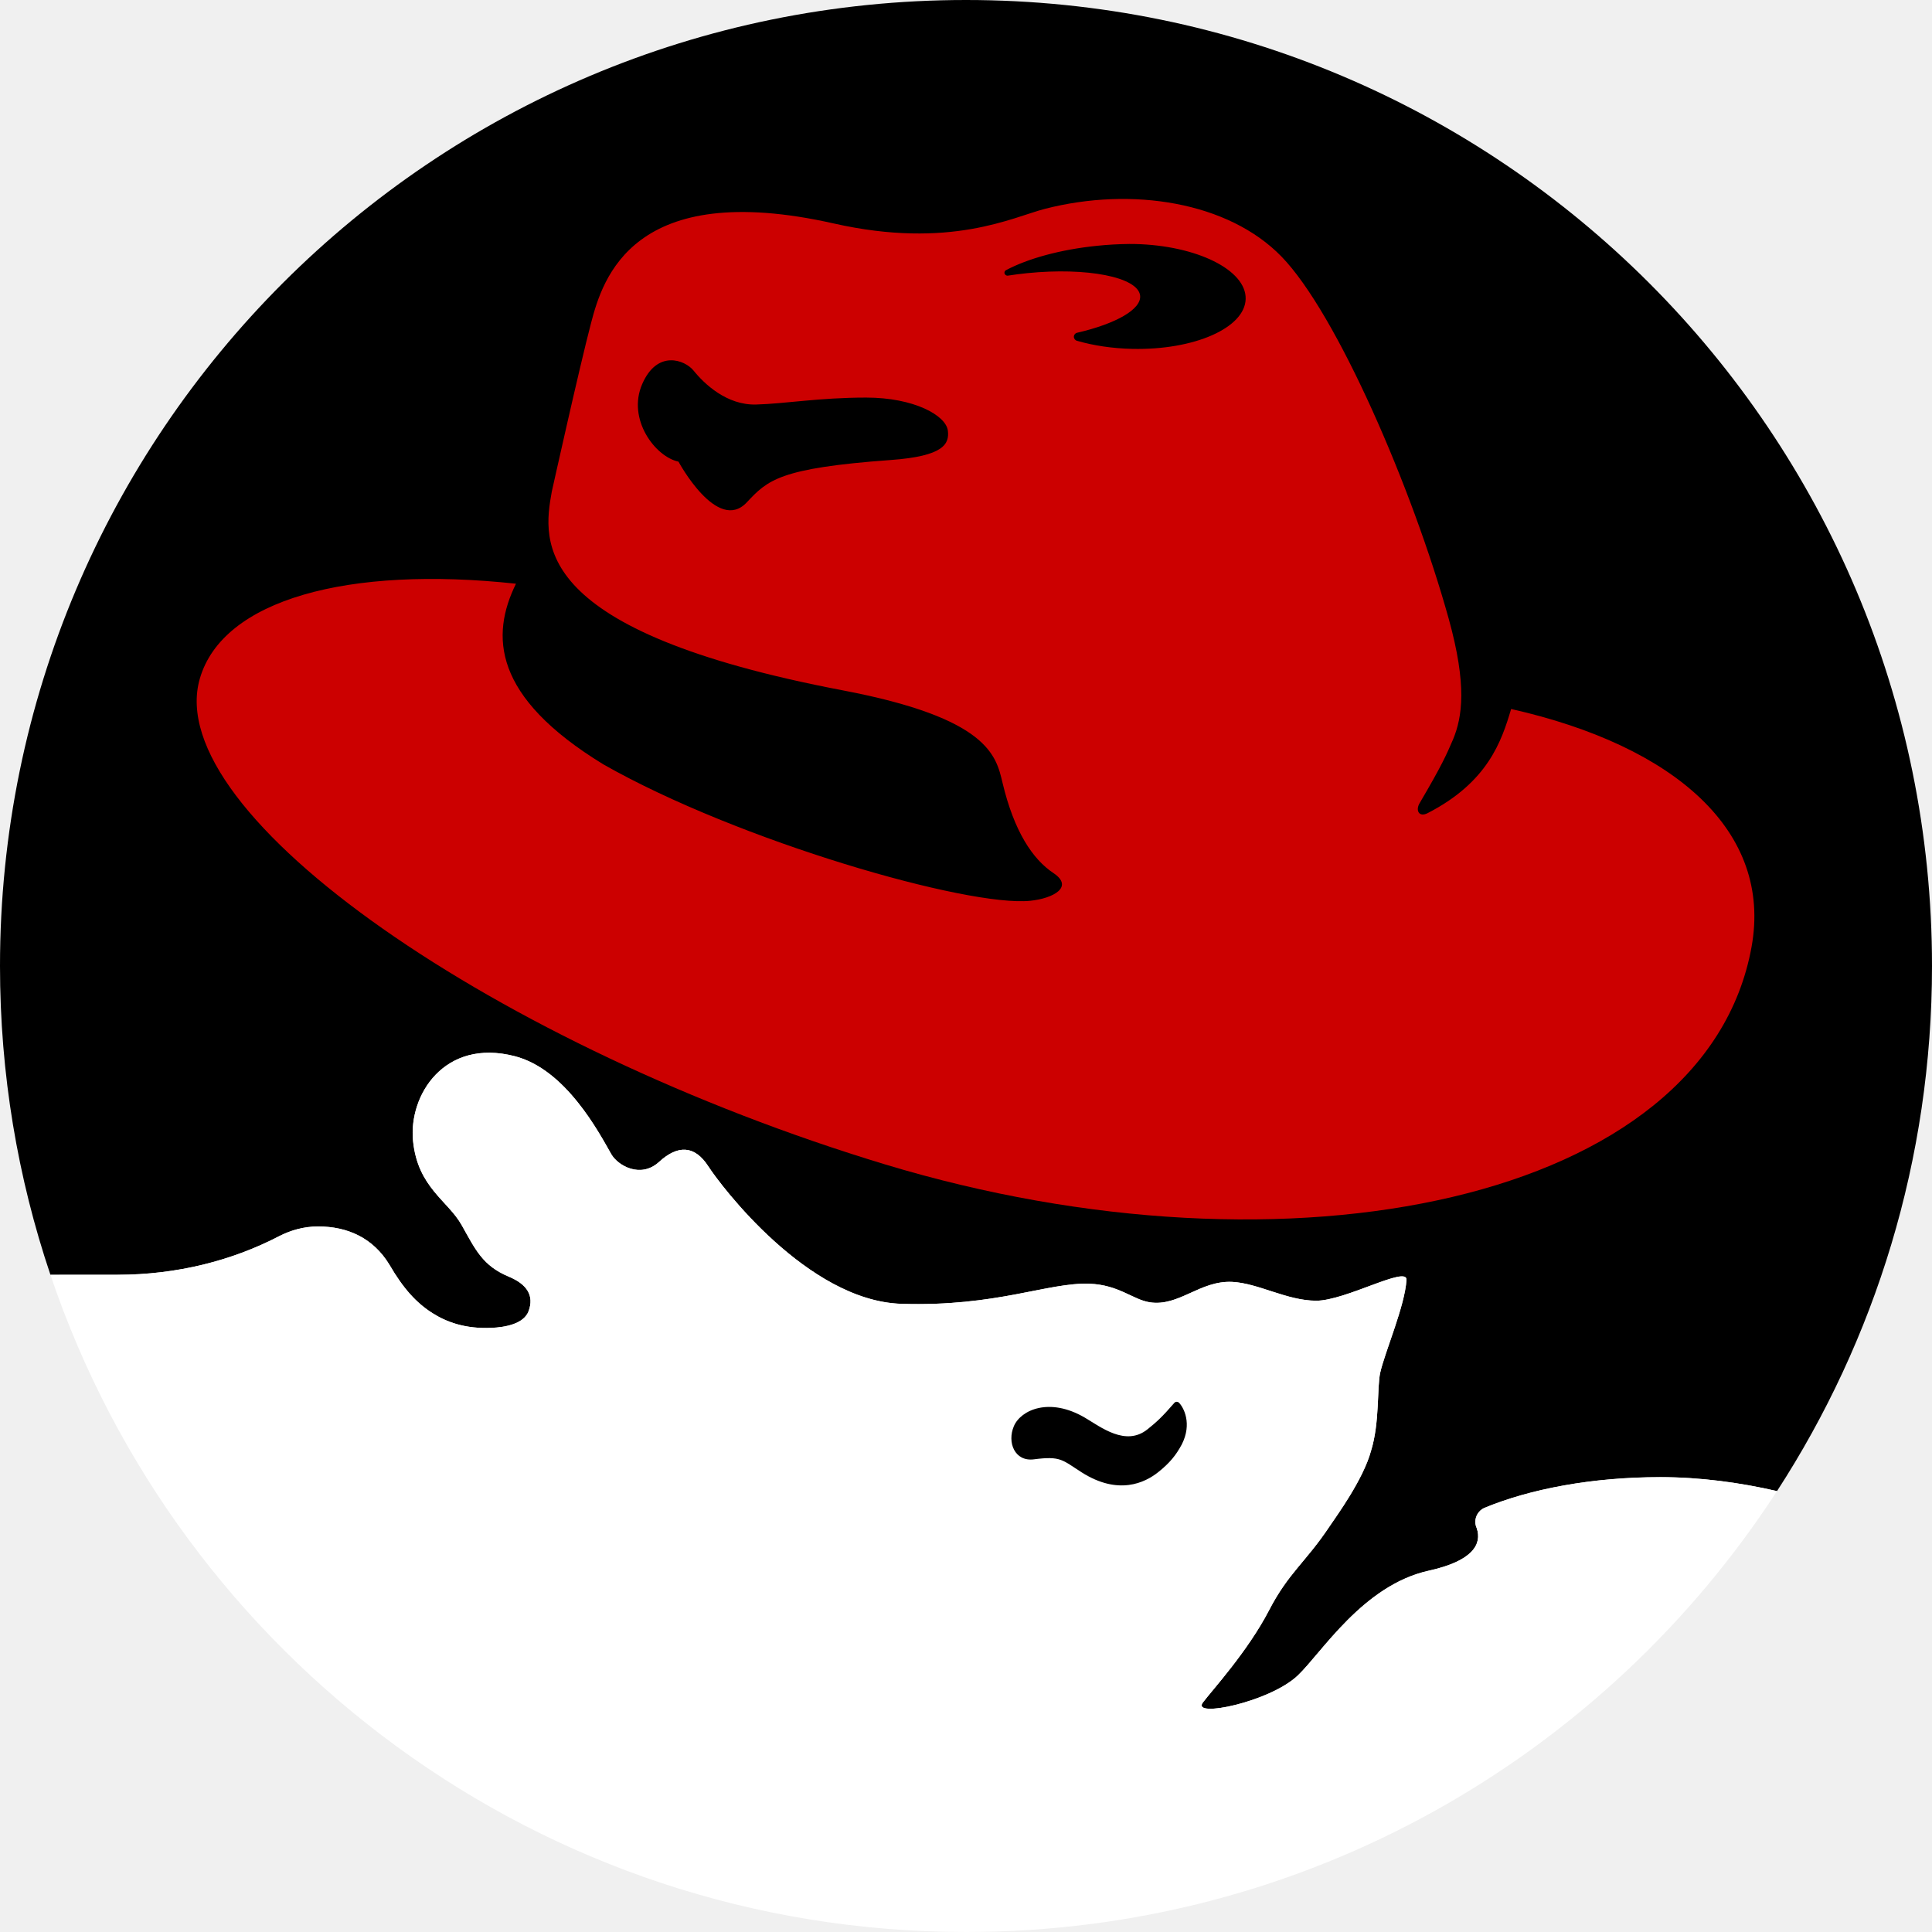
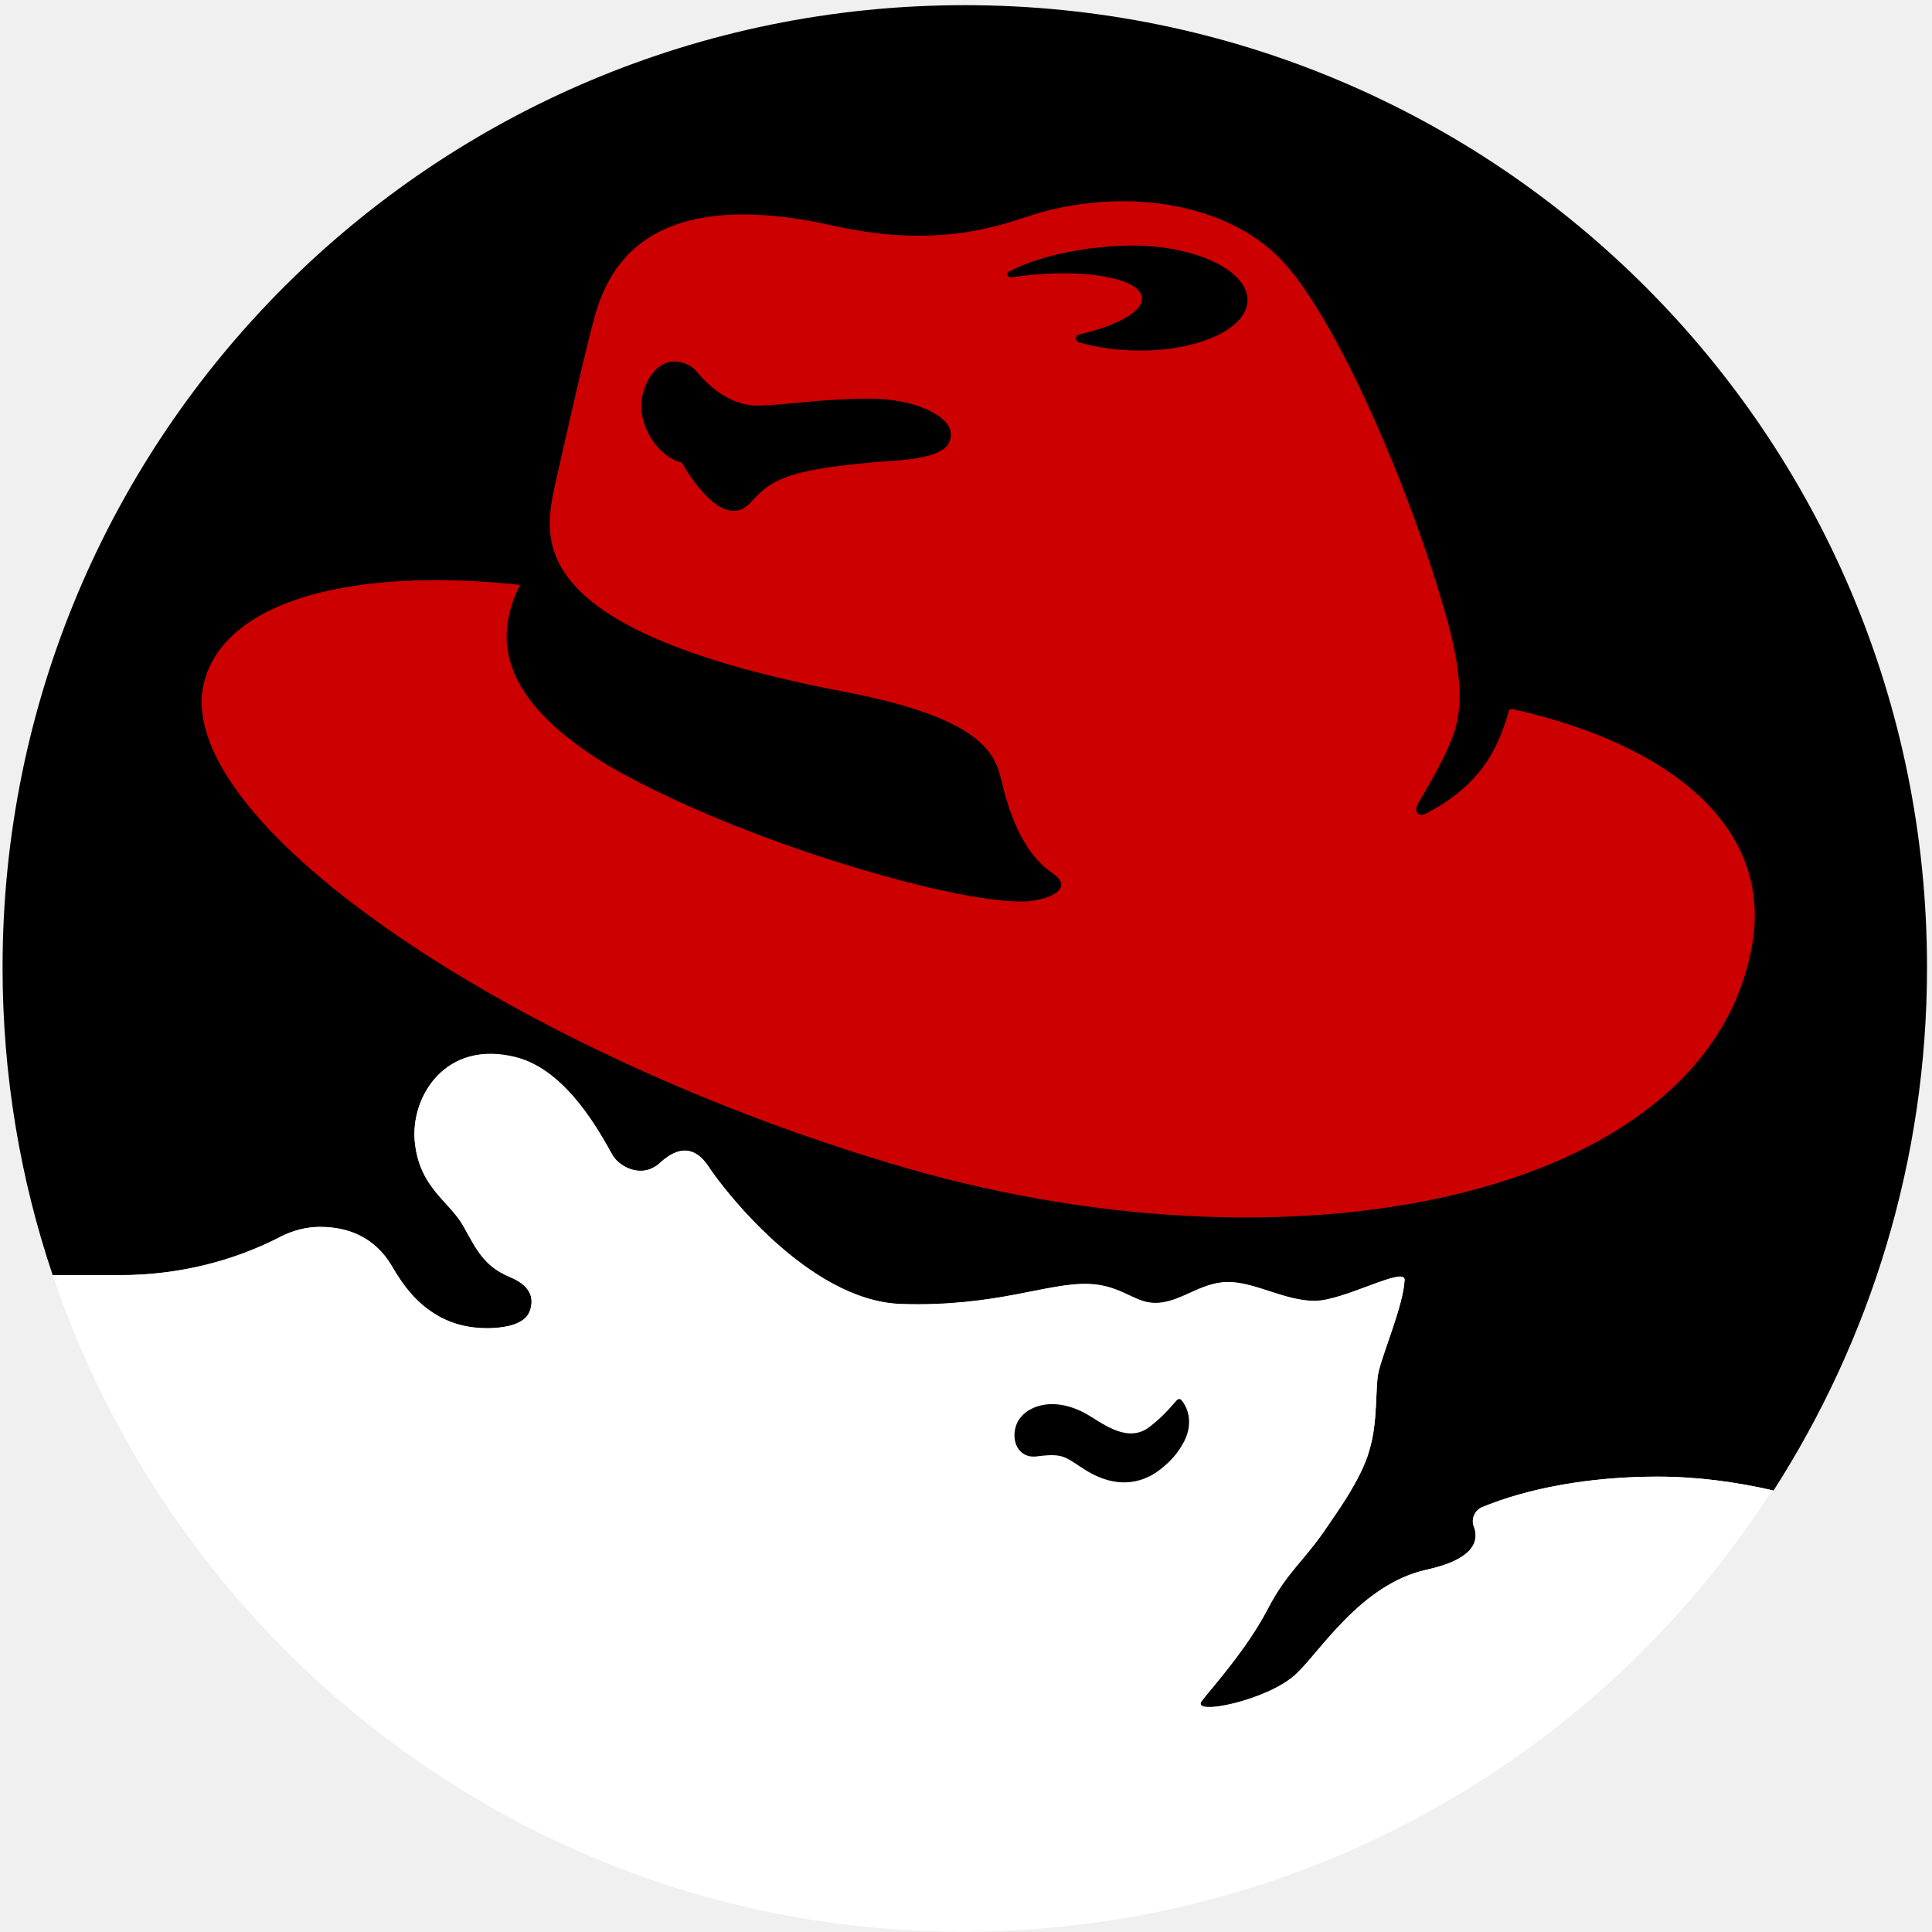
- <svg xmlns="http://www.w3.org/2000/svg" width="2500" height="2500" viewBox="0 0 256 256" preserveAspectRatio="xMidYMid">
-   <path d="M235.463 197.578c-4.935-1.135-10.169-1.842-15.465-1.842-9.051 0-17.286 1.566-23.366 4.092a2.061 2.061 0 0 0-1.146 1.829c0 .287.074.586.186.829.717 2.085-.465 4.345-6.343 5.639-8.718 1.913-14.222 10.907-17.375 13.898-3.698 3.51-14.14 5.669-12.57 3.577 1.229-1.637 5.931-6.744 8.791-12.264 2.557-4.932 4.834-6.333 7.97-11.039.923-1.381 4.49-6.228 5.527-10.065 1.166-3.745.772-8.441 1.22-10.374.64-2.789 3.274-8.846 3.473-12.261.114-1.937-8.071 2.755-11.955 2.755-3.884 0-7.67-2.321-11.139-2.493-4.295-.202-7.054 3.312-10.941 2.698-2.22-.35-4.086-2.304-7.966-2.452-5.521-.202-12.268 3.066-24.937 2.661-12.466-.404-23.979-15.75-25.553-18.189-1.839-2.867-4.089-2.867-6.541-.62s-5.474.485-6.336-1.021c-1.634-2.863-6.006-11.227-12.776-12.978-9.361-2.425-14.104 5.184-13.488 11.24.624 6.148 4.598 7.869 6.441 11.136 1.836 3.271 2.779 5.383 6.238 6.831 2.456 1.018 3.369 2.534 2.638 4.548-.64 1.755-3.194 2.156-4.871 2.236-3.567.169-6.067-.798-7.892-1.963-2.119-1.348-3.844-3.227-5.696-6.417-2.143-3.517-5.514-5.049-9.445-5.049-1.873 0-3.625.495-5.181 1.296-6.157 3.2-13.49 5.1-21.383 5.1l-8.899.004C2.348 156.072 0 142.312 0 128.003 0 57.307 57.31 0 128.003 0 198.696 0 256 57.307 256 128.003c0 25.651-7.545 49.543-20.537 69.575" />
-   <path d="M235.463 197.575c-4.935-1.135-10.169-1.85-15.465-1.85-9.051 0-17.286 1.57-23.366 4.1a2.057 2.057 0 0 0-1.146 1.829c0 .29.074.586.186.832.717 2.082-.465 4.338-6.343 5.632-8.718 1.917-14.222 10.91-17.375 13.895-3.698 3.516-14.14 5.675-12.57 3.58 1.229-1.633 5.931-6.74 8.791-12.257 2.557-4.932 4.834-6.34 7.97-11.042.923-1.378 4.49-6.228 5.527-10.065 1.166-3.742.772-8.441 1.22-10.375.64-2.792 3.274-8.845 3.473-12.267.114-1.931-8.071 2.762-11.955 2.762-3.884 0-7.67-2.325-11.139-2.493-4.295-.202-7.054 3.311-10.941 2.701-2.22-.357-4.086-2.314-7.966-2.458-5.521-.199-12.268 3.068-24.937 2.661-12.466-.405-23.979-15.751-25.553-18.193-1.839-2.86-4.089-2.86-6.541-.613-2.452 2.246-5.474.481-6.336-1.028-1.634-2.856-6.006-11.22-12.776-12.975-9.361-2.425-14.104 5.187-13.488 11.244.624 6.147 4.598 7.869 6.441 11.136 1.836 3.271 2.779 5.379 6.238 6.824 2.456 1.024 3.369 2.537 2.638 4.555-.64 1.751-3.194 2.152-4.871 2.233-3.567.172-6.067-.799-7.892-1.957-2.119-1.358-3.844-3.231-5.696-6.424-2.143-3.517-5.514-5.056-9.445-5.056-1.873 0-3.625.502-5.181 1.3-6.157 3.21-13.49 5.107-21.383 5.107l-8.899.003C23.747 219.544 71.619 256 128.003 256c45.039 0 84.645-23.259 107.46-58.425" fill="#FFF" />
-   <path d="M156.194 185.839c.656.643 1.792 2.803.404 5.545-.778 1.451-1.614 2.475-3.112 3.671-1.799 1.442-5.319 3.109-10.146.047-2.597-1.647-2.752-2.199-6.336-1.734-2.56.333-3.578-2.251-2.658-4.4.92-2.142 4.702-3.877 9.405-1.121 2.112 1.243 5.413 3.863 8.3 1.542 1.195-.96 1.913-1.6 3.573-3.52a.42.42 0 0 1 .57-.03" />
-   <path d="M200.232 93.945c-1.263 4.251-3.061 9.691-11.065 13.801-1.165.593-1.61-.384-1.071-1.304 3.021-5.144 3.56-6.43 4.44-8.461 1.229-2.965 1.872-7.185-.573-15.99-4.813-17.324-14.858-40.479-22.154-47.99-7.047-7.249-19.81-9.29-31.347-6.329-4.247 1.091-12.561 5.413-27.978 1.94-26.678-6.01-30.632 7.35-32.161 13.17-1.533 5.821-5.208 22.363-5.208 22.363-1.226 6.734-2.83 18.449 38.595 26.338 19.298 3.678 20.282 8.663 21.134 12.254 1.532 6.431 3.981 10.109 6.737 11.945 2.758 1.839 0 3.361-3.059 3.675-8.219.852-38.595-7.859-56.566-18.069-14.703-8.987-14.952-17.078-11.587-23.942-22.208-2.402-38.875 2.085-41.897 12.598-5.187 18.044 39.674 48.865 90.752 64.33 53.605 16.232 108.736 4.901 114.864-28.79 2.785-15.31-10.109-26.634-31.856-31.539m-82.189-32.993c-14.787 1.071-16.323 2.667-19.092 5.615-3.904 4.16-9.048-5.396-9.048-5.396-3.089-.651-6.831-5.626-4.81-10.274 1.987-4.598 5.662-3.217 6.814-1.785 1.402 1.741 4.389 4.591 8.27 4.49 3.88-.105 8.357-.92 14.602-.92 6.326 0 10.58 2.361 10.819 4.392.206 1.732-.512 3.369-7.555 3.878m15.532-24.432a.424.424 0 0 1-.068.007c-.229 0-.414-.178-.414-.391 0-.154.094-.289.233-.35 2.866-1.516 7.144-2.718 12.038-3.217a46.24 46.24 0 0 1 4.285-.242c.242 0 .485.003.731.006 8.205.186 14.774 3.446 14.676 7.283-.098 3.837-6.824 6.797-15.03 6.612-2.658-.06-5.15-.444-7.296-1.064a.566.566 0 0 1-.438-.539.56.56 0 0 1 .445-.536c5.12-1.185 8.572-3.122 8.33-4.951-.323-2.422-7.02-3.743-14.956-2.944-.869.087-1.718.198-2.536.326" fill="#C00" />
+ <svg xmlns="http://www.w3.org/2000/svg" width="512" height="512" version="1.1" viewBox="0 0 512 512">
+   <path d="m470 395c-9.87-2.27-20.2-3.67-30.8-3.67-18.1 0-34.5 3.12-46.6 8.16a4.1 4.1 0 0 0-2.29 3.64c0 0.573 0.148 1.17 0.37 1.65 1.43 4.15-0.927 8.66-12.6 11.2-17.4 3.81-28.3 21.8-34.6 27.7-7.37 7-28.1 11.3-25 7.13 2.45-3.26 11.8-13.5 17.5-24.4 5.1-9.87 9.63-12.6 15.9-22 1.84-2.76 8.95-12.4 11-20 2.33-7.46 1.53-16.8 2.43-20.7 1.28-5.56 6.53-17.6 6.92-24.4 0.228-3.86-16.1 5.49-23.8 5.49s-15.2-4.62-22.2-4.97c-8.56-0.403-14.1 6.6-21.8 5.37-4.43-0.698-8.15-4.59-15.9-4.89-11-0.403-24.4 6.11-49.7 5.31-24.8-0.805-47.8-31.4-50.9-36.2-3.66-5.72-8.15-5.72-13-1.23s-10.9 0.966-12.6-2.03c-3.25-5.71-12-22.4-25.5-25.9-18.7-4.84-28.1 10.4-26.9 22.4 1.24 12.2 9.16 15.7 12.8 22.2 3.66 6.52 5.54 10.7 12.4 13.6 4.89 2.03 6.71 5.05 5.26 9.07-1.28 3.5-6.37 4.3-9.71 4.46-7.11 0.337-12.1-1.59-15.7-3.91-4.22-2.69-7.66-6.43-11.3-12.8-4.27-7.01-10.9-10.1-18.9-10.1-3.73 0-7.23 0.987-10.4 2.58-12.3 6.38-26.9 10.2-42.6 10.2l-17.8 8e-3c-8.64-25.6-13.3-53.1-13.3-81.6 0-141 114-255 255-255s255 114 255 255c0 51.1-15 98.7-40.9 139" />
+   <path d="m470 395c-9.87-2.27-20.2-3.68-30.8-3.68-18.1 0-34.5 3.13-46.6 8.17a4.1 4.1 0 0 0-2.29 3.64c0 0.578 0.148 1.17 0.37 1.66 1.43 4.15-0.927 8.65-12.6 11.2-17.4 3.82-28.3 21.8-34.6 27.6-7.37 7.01-28.1 11.3-25 7.13 2.45-3.25 11.8-13.4 17.5-24.4 5.1-9.87 9.63-12.6 15.9-22 1.84-2.75 8.95-12.4 11-20 2.33-7.45 1.53-16.8 2.43-20.7 1.28-5.57 6.53-17.6 6.92-24.4 0.228-3.85-16.1 5.5-23.8 5.5s-15.2-4.63-22.2-4.97c-8.56-0.403-14.1 6.59-21.8 5.38-4.43-0.711-8.15-4.61-15.9-4.89-11-0.397-24.4 6.12-49.7 5.31-24.8-0.807-47.8-31.4-50.9-36.2-3.66-5.7-8.15-5.7-13-1.22-4.89 4.47-10.9 0.958-12.6-2.05-3.25-5.7-12-22.4-25.5-25.9-18.7-4.84-28.1 10.4-26.9 22.4 1.24 12.2 9.16 15.7 12.8 22.2 3.66 6.52 5.54 10.7 12.4 13.6 4.89 2.04 6.71 5.06 5.26 9.08-1.28 3.49-6.37 4.29-9.71 4.46-7.11 0.343-12.1-1.59-15.7-3.9-4.22-2.71-7.66-6.44-11.3-12.8-4.27-7.01-10.9-10.1-18.9-10.1-3.73 0-7.23 0.997-10.4 2.59-12.3 6.4-26.9 10.2-42.6 10.2l-17.8 6e-3c34 101 129 174 241 174 89.8 0 169-46.3 214-116" fill="#fff" />
+   <path d="m313 371c1.31 1.28 3.58 5.59 0.805 11-1.55 2.89-3.21 4.93-6.2 7.32-3.59 2.87-10.6 6.19-20.2 0.094-5.18-3.28-5.48-4.39-12.6-3.46-5.1 0.663-7.13-4.48-5.3-8.77 1.84-4.27 9.37-7.73 18.8-2.24 4.21 2.48 10.7 7.7 16.5 3.08 2.38-1.91 3.81-3.19 7.12-7.01a0.837 0.837 0 0 1 1.13-0.06" />
+   <path d="m400 188c-2.52 8.47-6.1 19.3-22.1 27.6-2.33 1.18-3.2-0.765-2.13-2.6 6.02-10.3 7.09-12.8 8.85-16.9 2.45-5.91 3.73-14.4-1.14-31.9-9.59-34.5-29.6-80.7-44.2-95.6-14.1-14.5-39.5-18.6-62.4-12.6-8.46 2.18-25 10.7-55.8 3.87-53.1-12-61.1 14.7-64.1 26.3-3.06 11.6-10.4 44.6-10.4 44.6-2.44 13.4-5.64 36.7 76.9 52.5 38.5 7.33 40.4 17.3 42.1 24.4 3.06 12.8 7.93 20.1 13.4 23.8 5.5 3.66 0 6.7-6.1 7.33-16.4 1.7-76.9-15.6-112-36.1-29.3-17.9-29.8-34-23.1-47.7-44.3-4.79-77.5 4.15-83.5 25.1-10.4 36 79 97.4 181 128 106 32.3 217 9.77 229-57.4 5.55-30.5-20.1-53.1-63.5-62.8m-164-65.8c-29.5 2.13-32.5 5.31-38 11.2-7.78 8.29-18.1-10.7-18.1-10.7-6.16-1.3-13.6-11.2-9.58-20.5 3.96-9.16 11.3-6.41 13.6-3.56 2.79 3.47 8.74 9.15 16.5 8.95 7.74-0.209 16.6-1.84 29.1-1.84 12.6 0 21.1 4.71 21.6 8.75 0.41 3.45-1.02 6.71-15 7.73m31-48.7a0.845 0.845 0 0 1-0.136 0.014c-0.456 0-0.826-0.355-0.826-0.78 0-0.307 0.188-0.576 0.464-0.698 5.72-3.02 14.3-5.41 24-6.41a92.1 92.1 0 0 1 8.54-0.483c0.483 0 0.966 6e-3 1.46 0.012 16.3 0.37 29.4 6.87 29.2 14.6-0.195 7.65-13.6 13.6-30 13.2-5.3-0.119-10.3-0.885-14.6-2.12a1.12 1.12 0 0 1-0.872-1.07 1.11 1.11 0 0 1 0.887-1.06c10.2-2.36 17.1-6.22 16.6-9.87-0.644-4.83-14-7.46-29.8-5.87-1.73 0.173-3.42 0.395-5.05 0.65" fill="#cc0000" />
</svg>
